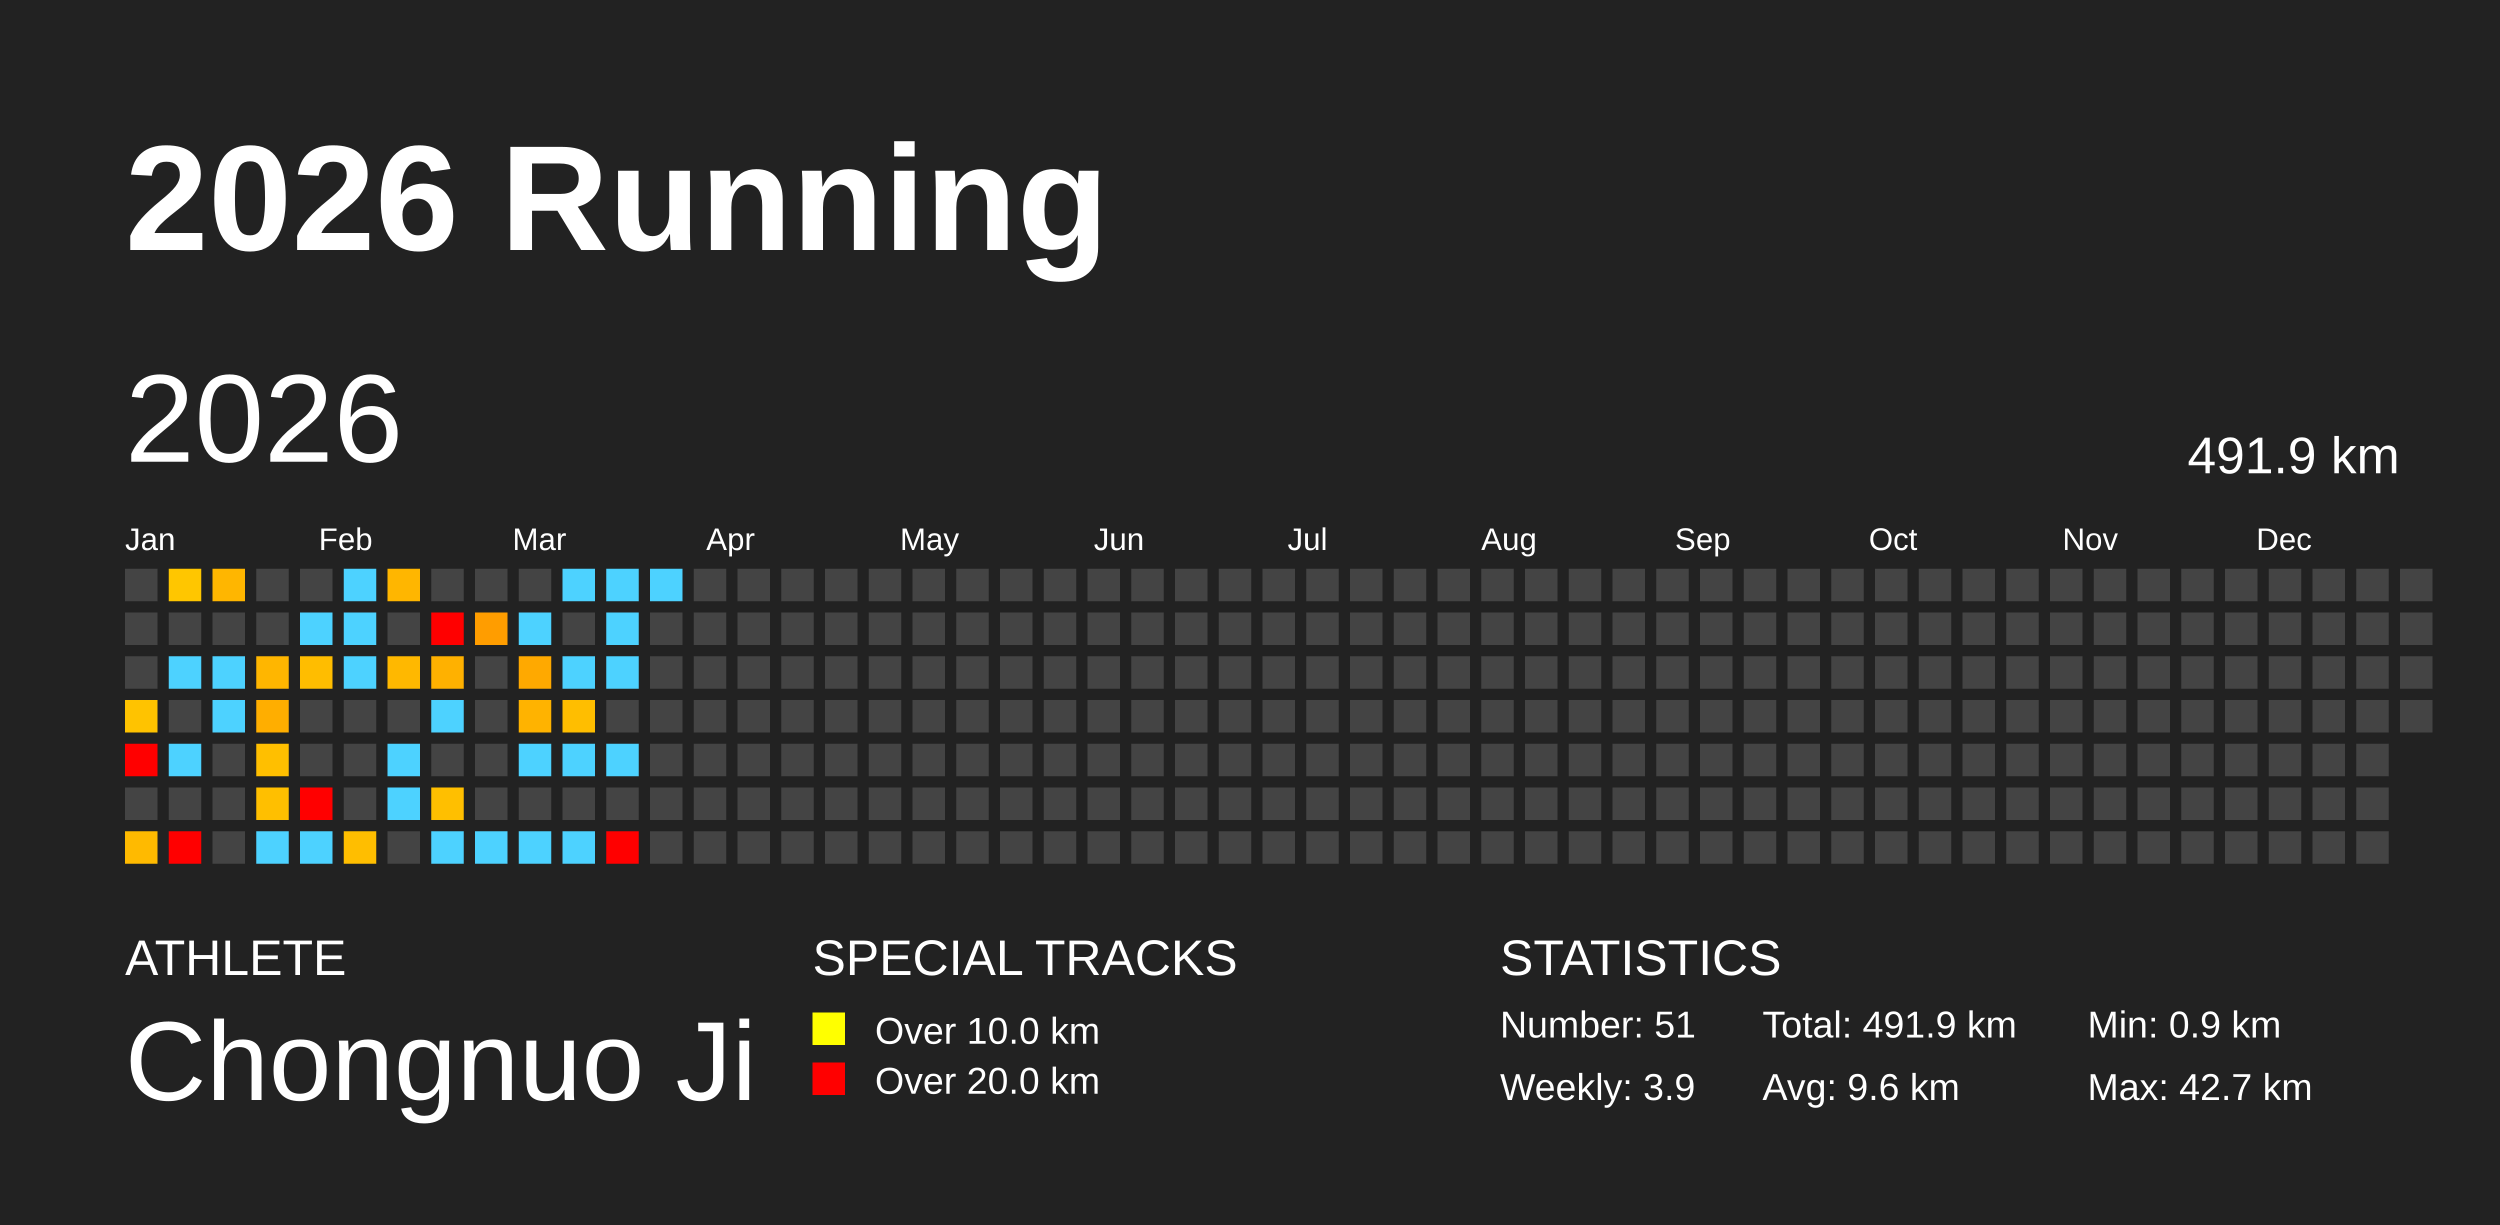
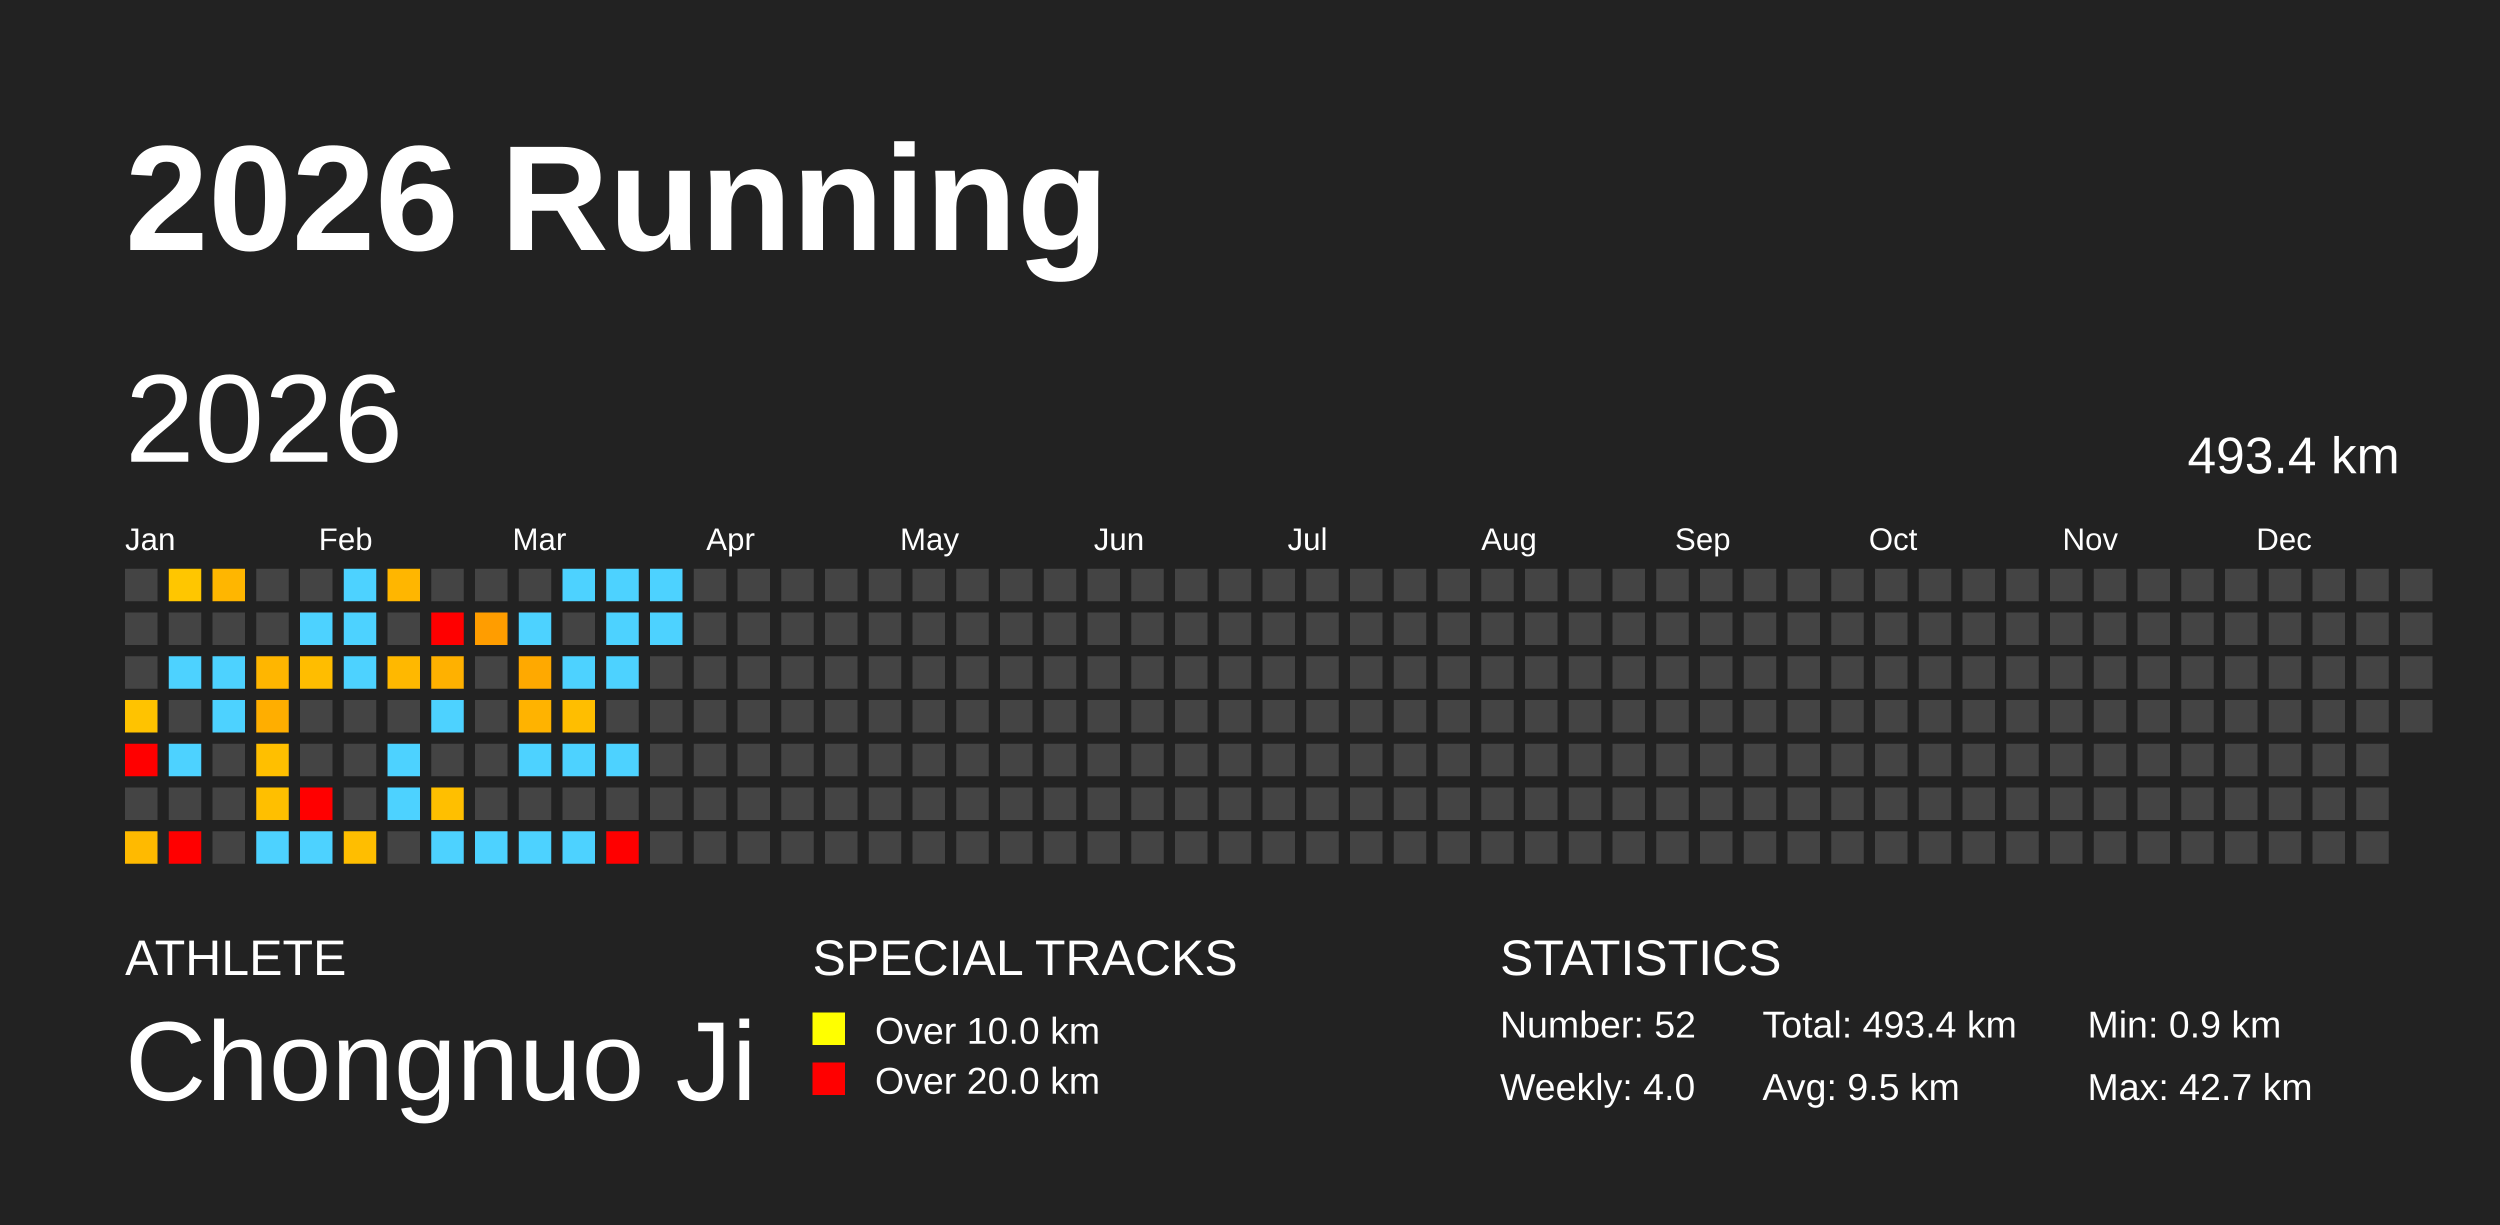
<svg xmlns="http://www.w3.org/2000/svg" baseProfile="full" height="98mm" version="1.1" viewBox="0,0,200,98" width="200mm">
  <defs />
  <rect fill="#222222" height="98" width="200" x="0" y="0" />
  <text fill="#FFFFFF" style="font-size:12px; font-family:Arial; font-weight:bold;" x="10" y="20">2026 Running</text>
  <text fill="#FFFFFF" style="font-size:4px; font-family:Arial" x="10" y="78">ATHLETE</text>
  <text fill="#FFFFFF" style="font-size:9px; font-family:Arial" x="10" y="88">Chongnuo Ji</text>
  <text fill="#FFFFFF" style="font-size:4px; font-family:Arial" x="65" y="78">SPECIAL TRACKS</text>
  <rect fill="yellow" height="2.6" width="2.6" x="65" y="81" />
  <text fill="#FFFFFF" style="font-size:3px; font-family:Arial" x="70" y="83.5">Over 10.0 km</text>
  <rect fill="red" height="2.6" width="2.6" x="65" y="85" />
  <text fill="#FFFFFF" style="font-size:3px; font-family:Arial" x="70" y="87.5">Over 20.0 km</text>
  <text fill="#FFFFFF" style="font-size:4px; font-family:Arial" x="120" y="78">STATISTICS</text>
-   <text fill="#FFFFFF" style="font-size:3px; font-family:Arial" x="120" y="83">Number: 51</text>
-   <text fill="#FFFFFF" style="font-size:3px; font-family:Arial" x="120" y="88">Weekly: 3.9</text>
-   <text fill="#FFFFFF" style="font-size:3px; font-family:Arial" x="141" y="83">Total: 491.9 km</text>
-   <text fill="#FFFFFF" style="font-size:3px; font-family:Arial" x="141" y="88">Avg: 9.6 km</text>
+   <text fill="#FFFFFF" style="font-size:3px; font-family:Arial" x="120" y="83">Number: 52</text>
+   <text fill="#FFFFFF" style="font-size:3px; font-family:Arial" x="120" y="88">Weekly: 4.0</text>
+   <text fill="#FFFFFF" style="font-size:3px; font-family:Arial" x="141" y="83">Total: 493.4 km</text>
+   <text fill="#FFFFFF" style="font-size:3px; font-family:Arial" x="141" y="88">Avg: 9.5 km</text>
  <text fill="#FFFFFF" style="font-size:3px; font-family:Arial" x="167" y="83">Min: 0.9 km</text>
  <text fill="#FFFFFF" style="font-size:3px; font-family:Arial" x="167" y="88">Max: 42.7 km</text>
  <text dominant-baseline="hanging" fill="#FFFFFF" style="font-size:10.0px; font-family:Arial;" x="10" y="30">2026</text>
-   <text dominant-baseline="hanging" fill="#FFFFFF" style="font-size:4.125px; font-family:Arial;" x="175" y="35">491.9 km</text>
+   <text dominant-baseline="hanging" fill="#FFFFFF" style="font-size:4.125px; font-family:Arial;" x="175" y="35">493.4 km</text>
  <text fill="#FFFFFF" style="font-size:2.5px; font-family:Arial" x="10.0" y="44">Jan</text>
  <text fill="#FFFFFF" style="font-size:2.5px; font-family:Arial" x="25.5" y="44">Feb</text>
  <text fill="#FFFFFF" style="font-size:2.5px; font-family:Arial" x="41.0" y="44">Mar</text>
  <text fill="#FFFFFF" style="font-size:2.5px; font-family:Arial" x="56.5" y="44">Apr</text>
  <text fill="#FFFFFF" style="font-size:2.5px; font-family:Arial" x="72.0" y="44">May</text>
  <text fill="#FFFFFF" style="font-size:2.5px; font-family:Arial" x="87.5" y="44">Jun</text>
  <text fill="#FFFFFF" style="font-size:2.5px; font-family:Arial" x="103.0" y="44">Jul</text>
  <text fill="#FFFFFF" style="font-size:2.5px; font-family:Arial" x="118.5" y="44">Aug</text>
  <text fill="#FFFFFF" style="font-size:2.5px; font-family:Arial" x="134.0" y="44">Sep</text>
  <text fill="#FFFFFF" style="font-size:2.5px; font-family:Arial" x="149.5" y="44">Oct</text>
  <text fill="#FFFFFF" style="font-size:2.5px; font-family:Arial" x="165.0" y="44">Nov</text>
  <text fill="#FFFFFF" style="font-size:2.5px; font-family:Arial" x="180.5" y="44">Dec</text>
  <rect fill="#444444" height="2.6" width="2.6" x="10.0" y="45.5" />
  <rect fill="#444444" height="2.6" width="2.6" x="10.0" y="49.0" />
  <rect fill="#444444" height="2.6" width="2.6" x="10.0" y="52.5" />
  <rect fill="#ffc300" height="2.6" width="2.6" x="10.0" y="56.0" />
  <rect fill="red" height="2.6" width="2.6" x="10.0" y="59.5" />
  <rect fill="#444444" height="2.6" width="2.6" x="10.0" y="63.0" />
  <rect fill="#ffba00" height="2.6" width="2.6" x="10.0" y="66.5" />
  <rect fill="#ffc600" height="2.6" width="2.6" x="13.5" y="45.5" />
  <rect fill="#444444" height="2.6" width="2.6" x="13.5" y="49.0" />
  <rect fill="#4dd2ff" height="2.6" width="2.6" x="13.5" y="52.5" />
  <rect fill="#444444" height="2.6" width="2.6" x="13.5" y="56.0" />
  <rect fill="#4dd2ff" height="2.6" width="2.6" x="13.5" y="59.5" />
  <rect fill="#444444" height="2.6" width="2.6" x="13.5" y="63.0" />
  <rect fill="red" height="2.6" width="2.6" x="13.5" y="66.5" />
  <rect fill="#ffb600" height="2.6" width="2.6" x="17.0" y="45.5" />
  <rect fill="#444444" height="2.6" width="2.6" x="17.0" y="49.0" />
  <rect fill="#4dd2ff" height="2.6" width="2.6" x="17.0" y="52.5" />
  <rect fill="#4dd2ff" height="2.6" width="2.6" x="17.0" y="56.0" />
  <rect fill="#444444" height="2.6" width="2.6" x="17.0" y="59.5" />
  <rect fill="#444444" height="2.6" width="2.6" x="17.0" y="63.0" />
  <rect fill="#444444" height="2.6" width="2.6" x="17.0" y="66.5" />
  <rect fill="#444444" height="2.6" width="2.6" x="20.5" y="45.5" />
  <rect fill="#444444" height="2.6" width="2.6" x="20.5" y="49.0" />
  <rect fill="#ffb600" height="2.6" width="2.6" x="20.5" y="52.5" />
  <rect fill="#ffae00" height="2.6" width="2.6" x="20.5" y="56.0" />
  <rect fill="#ffbf00" height="2.6" width="2.6" x="20.5" y="59.5" />
  <rect fill="#ffbf00" height="2.6" width="2.6" x="20.5" y="63.0" />
  <rect fill="#4dd2ff" height="2.6" width="2.6" x="20.5" y="66.5" />
  <rect fill="#444444" height="2.6" width="2.6" x="24.0" y="45.5" />
  <rect fill="#4dd2ff" height="2.6" width="2.6" x="24.0" y="49.0" />
  <rect fill="#ffbd00" height="2.6" width="2.6" x="24.0" y="52.5" />
  <rect fill="#444444" height="2.6" width="2.6" x="24.0" y="56.0" />
  <rect fill="#444444" height="2.6" width="2.6" x="24.0" y="59.5" />
  <rect fill="red" height="2.6" width="2.6" x="24.0" y="63.0" />
  <rect fill="#4dd2ff" height="2.6" width="2.6" x="24.0" y="66.5" />
  <rect fill="#4dd2ff" height="2.6" width="2.6" x="27.5" y="45.5" />
  <rect fill="#4dd2ff" height="2.6" width="2.6" x="27.5" y="49.0" />
  <rect fill="#4dd2ff" height="2.6" width="2.6" x="27.5" y="52.5" />
  <rect fill="#444444" height="2.6" width="2.6" x="27.5" y="56.0" />
  <rect fill="#444444" height="2.6" width="2.6" x="27.5" y="59.5" />
  <rect fill="#444444" height="2.6" width="2.6" x="27.5" y="63.0" />
  <rect fill="#ffbe00" height="2.6" width="2.6" x="27.5" y="66.5" />
  <rect fill="#ffb600" height="2.6" width="2.6" x="31.0" y="45.5" />
  <rect fill="#444444" height="2.6" width="2.6" x="31.0" y="49.0" />
  <rect fill="#ffb800" height="2.6" width="2.6" x="31.0" y="52.5" />
  <rect fill="#444444" height="2.6" width="2.6" x="31.0" y="56.0" />
  <rect fill="#4dd2ff" height="2.6" width="2.6" x="31.0" y="59.5" />
  <rect fill="#4dd2ff" height="2.6" width="2.6" x="31.0" y="63.0" />
  <rect fill="#444444" height="2.6" width="2.6" x="31.0" y="66.5" />
  <rect fill="#444444" height="2.6" width="2.6" x="34.5" y="45.5" />
  <rect fill="red" height="2.6" width="2.6" x="34.5" y="49.0" />
  <rect fill="#ffb100" height="2.6" width="2.6" x="34.5" y="52.5" />
  <rect fill="#4dd2ff" height="2.6" width="2.6" x="34.5" y="56.0" />
  <rect fill="#444444" height="2.6" width="2.6" x="34.5" y="59.5" />
  <rect fill="#ffbf00" height="2.6" width="2.6" x="34.5" y="63.0" />
  <rect fill="#4dd2ff" height="2.6" width="2.6" x="34.5" y="66.5" />
  <rect fill="#444444" height="2.6" width="2.6" x="38.0" y="45.5" />
  <rect fill="#ff9d00" height="2.6" width="2.6" x="38.0" y="49.0" />
  <rect fill="#444444" height="2.6" width="2.6" x="38.0" y="52.5" />
  <rect fill="#444444" height="2.6" width="2.6" x="38.0" y="56.0" />
  <rect fill="#444444" height="2.6" width="2.6" x="38.0" y="59.5" />
  <rect fill="#444444" height="2.6" width="2.6" x="38.0" y="63.0" />
  <rect fill="#4dd2ff" height="2.6" width="2.6" x="38.0" y="66.5" />
  <rect fill="#444444" height="2.6" width="2.6" x="41.5" y="45.5" />
  <rect fill="#4dd2ff" height="2.6" width="2.6" x="41.5" y="49.0" />
  <rect fill="#ffa900" height="2.6" width="2.6" x="41.5" y="52.5" />
  <rect fill="#ffb300" height="2.6" width="2.6" x="41.5" y="56.0" />
  <rect fill="#4dd2ff" height="2.6" width="2.6" x="41.5" y="59.5" />
  <rect fill="#444444" height="2.6" width="2.6" x="41.5" y="63.0" />
  <rect fill="#4dd2ff" height="2.6" width="2.6" x="41.5" y="66.5" />
  <rect fill="#4dd2ff" height="2.6" width="2.6" x="45.0" y="45.5" />
  <rect fill="#444444" height="2.6" width="2.6" x="45.0" y="49.0" />
  <rect fill="#4dd2ff" height="2.6" width="2.6" x="45.0" y="52.5" />
  <rect fill="#ffbe00" height="2.6" width="2.6" x="45.0" y="56.0" />
  <rect fill="#4dd2ff" height="2.6" width="2.6" x="45.0" y="59.5" />
  <rect fill="#444444" height="2.6" width="2.6" x="45.0" y="63.0" />
  <rect fill="#4dd2ff" height="2.6" width="2.6" x="45.0" y="66.5" />
  <rect fill="#4dd2ff" height="2.6" width="2.6" x="48.5" y="45.5" />
  <rect fill="#4dd2ff" height="2.6" width="2.6" x="48.5" y="49.0" />
  <rect fill="#4dd2ff" height="2.6" width="2.6" x="48.5" y="52.5" />
  <rect fill="#444444" height="2.6" width="2.6" x="48.5" y="56.0" />
  <rect fill="#4dd2ff" height="2.6" width="2.6" x="48.5" y="59.5" />
  <rect fill="#444444" height="2.6" width="2.6" x="48.5" y="63.0" />
  <rect fill="red" height="2.6" width="2.6" x="48.5" y="66.5" />
  <rect fill="#4dd2ff" height="2.6" width="2.6" x="52.0" y="45.5" />
-   <rect fill="#444444" height="2.6" width="2.6" x="52.0" y="49.0" />
+   <rect fill="#4dd2ff" height="2.6" width="2.6" x="52.0" y="49.0" />
  <rect fill="#444444" height="2.6" width="2.6" x="52.0" y="52.5" />
  <rect fill="#444444" height="2.6" width="2.6" x="52.0" y="56.0" />
  <rect fill="#444444" height="2.6" width="2.6" x="52.0" y="59.5" />
  <rect fill="#444444" height="2.6" width="2.6" x="52.0" y="63.0" />
  <rect fill="#444444" height="2.6" width="2.6" x="52.0" y="66.5" />
  <rect fill="#444444" height="2.6" width="2.6" x="55.5" y="45.5" />
  <rect fill="#444444" height="2.6" width="2.6" x="55.5" y="49.0" />
  <rect fill="#444444" height="2.6" width="2.6" x="55.5" y="52.5" />
  <rect fill="#444444" height="2.6" width="2.6" x="55.5" y="56.0" />
  <rect fill="#444444" height="2.6" width="2.6" x="55.5" y="59.5" />
  <rect fill="#444444" height="2.6" width="2.6" x="55.5" y="63.0" />
  <rect fill="#444444" height="2.6" width="2.6" x="55.5" y="66.5" />
  <rect fill="#444444" height="2.6" width="2.6" x="59.0" y="45.5" />
  <rect fill="#444444" height="2.6" width="2.6" x="59.0" y="49.0" />
  <rect fill="#444444" height="2.6" width="2.6" x="59.0" y="52.5" />
  <rect fill="#444444" height="2.6" width="2.6" x="59.0" y="56.0" />
  <rect fill="#444444" height="2.6" width="2.6" x="59.0" y="59.5" />
  <rect fill="#444444" height="2.6" width="2.6" x="59.0" y="63.0" />
  <rect fill="#444444" height="2.6" width="2.6" x="59.0" y="66.5" />
  <rect fill="#444444" height="2.6" width="2.6" x="62.5" y="45.5" />
  <rect fill="#444444" height="2.6" width="2.6" x="62.5" y="49.0" />
  <rect fill="#444444" height="2.6" width="2.6" x="62.5" y="52.5" />
  <rect fill="#444444" height="2.6" width="2.6" x="62.5" y="56.0" />
  <rect fill="#444444" height="2.6" width="2.6" x="62.5" y="59.5" />
  <rect fill="#444444" height="2.6" width="2.6" x="62.5" y="63.0" />
  <rect fill="#444444" height="2.6" width="2.6" x="62.5" y="66.5" />
  <rect fill="#444444" height="2.6" width="2.6" x="66.0" y="45.5" />
  <rect fill="#444444" height="2.6" width="2.6" x="66.0" y="49.0" />
  <rect fill="#444444" height="2.6" width="2.6" x="66.0" y="52.5" />
  <rect fill="#444444" height="2.6" width="2.6" x="66.0" y="56.0" />
  <rect fill="#444444" height="2.6" width="2.6" x="66.0" y="59.5" />
  <rect fill="#444444" height="2.6" width="2.6" x="66.0" y="63.0" />
  <rect fill="#444444" height="2.6" width="2.6" x="66.0" y="66.5" />
  <rect fill="#444444" height="2.6" width="2.6" x="69.5" y="45.5" />
  <rect fill="#444444" height="2.6" width="2.6" x="69.5" y="49.0" />
  <rect fill="#444444" height="2.6" width="2.6" x="69.5" y="52.5" />
  <rect fill="#444444" height="2.6" width="2.6" x="69.5" y="56.0" />
  <rect fill="#444444" height="2.6" width="2.6" x="69.5" y="59.5" />
  <rect fill="#444444" height="2.6" width="2.6" x="69.5" y="63.0" />
  <rect fill="#444444" height="2.6" width="2.6" x="69.5" y="66.5" />
  <rect fill="#444444" height="2.6" width="2.6" x="73.0" y="45.5" />
  <rect fill="#444444" height="2.6" width="2.6" x="73.0" y="49.0" />
  <rect fill="#444444" height="2.6" width="2.6" x="73.0" y="52.5" />
  <rect fill="#444444" height="2.6" width="2.6" x="73.0" y="56.0" />
  <rect fill="#444444" height="2.6" width="2.6" x="73.0" y="59.5" />
  <rect fill="#444444" height="2.6" width="2.6" x="73.0" y="63.0" />
  <rect fill="#444444" height="2.6" width="2.6" x="73.0" y="66.5" />
  <rect fill="#444444" height="2.6" width="2.6" x="76.5" y="45.5" />
  <rect fill="#444444" height="2.6" width="2.6" x="76.5" y="49.0" />
  <rect fill="#444444" height="2.6" width="2.6" x="76.5" y="52.5" />
  <rect fill="#444444" height="2.6" width="2.6" x="76.5" y="56.0" />
  <rect fill="#444444" height="2.6" width="2.6" x="76.5" y="59.5" />
  <rect fill="#444444" height="2.6" width="2.6" x="76.5" y="63.0" />
  <rect fill="#444444" height="2.6" width="2.6" x="76.5" y="66.5" />
  <rect fill="#444444" height="2.6" width="2.6" x="80.0" y="45.5" />
  <rect fill="#444444" height="2.6" width="2.6" x="80.0" y="49.0" />
  <rect fill="#444444" height="2.6" width="2.6" x="80.0" y="52.5" />
  <rect fill="#444444" height="2.6" width="2.6" x="80.0" y="56.0" />
  <rect fill="#444444" height="2.6" width="2.6" x="80.0" y="59.5" />
  <rect fill="#444444" height="2.6" width="2.6" x="80.0" y="63.0" />
  <rect fill="#444444" height="2.6" width="2.6" x="80.0" y="66.5" />
  <rect fill="#444444" height="2.6" width="2.6" x="83.5" y="45.5" />
  <rect fill="#444444" height="2.6" width="2.6" x="83.5" y="49.0" />
  <rect fill="#444444" height="2.6" width="2.6" x="83.5" y="52.5" />
  <rect fill="#444444" height="2.6" width="2.6" x="83.5" y="56.0" />
  <rect fill="#444444" height="2.6" width="2.6" x="83.5" y="59.5" />
  <rect fill="#444444" height="2.6" width="2.6" x="83.5" y="63.0" />
  <rect fill="#444444" height="2.6" width="2.6" x="83.5" y="66.5" />
  <rect fill="#444444" height="2.6" width="2.6" x="87.0" y="45.5" />
  <rect fill="#444444" height="2.6" width="2.6" x="87.0" y="49.0" />
  <rect fill="#444444" height="2.6" width="2.6" x="87.0" y="52.5" />
  <rect fill="#444444" height="2.6" width="2.6" x="87.0" y="56.0" />
  <rect fill="#444444" height="2.6" width="2.6" x="87.0" y="59.5" />
  <rect fill="#444444" height="2.6" width="2.6" x="87.0" y="63.0" />
  <rect fill="#444444" height="2.6" width="2.6" x="87.0" y="66.5" />
  <rect fill="#444444" height="2.6" width="2.6" x="90.5" y="45.5" />
  <rect fill="#444444" height="2.6" width="2.6" x="90.5" y="49.0" />
  <rect fill="#444444" height="2.6" width="2.6" x="90.5" y="52.5" />
  <rect fill="#444444" height="2.6" width="2.6" x="90.5" y="56.0" />
  <rect fill="#444444" height="2.6" width="2.6" x="90.5" y="59.5" />
  <rect fill="#444444" height="2.6" width="2.6" x="90.5" y="63.0" />
  <rect fill="#444444" height="2.6" width="2.6" x="90.5" y="66.5" />
  <rect fill="#444444" height="2.6" width="2.6" x="94.0" y="45.5" />
  <rect fill="#444444" height="2.6" width="2.6" x="94.0" y="49.0" />
  <rect fill="#444444" height="2.6" width="2.6" x="94.0" y="52.5" />
  <rect fill="#444444" height="2.6" width="2.6" x="94.0" y="56.0" />
  <rect fill="#444444" height="2.6" width="2.6" x="94.0" y="59.5" />
  <rect fill="#444444" height="2.6" width="2.6" x="94.0" y="63.0" />
  <rect fill="#444444" height="2.6" width="2.6" x="94.0" y="66.5" />
  <rect fill="#444444" height="2.6" width="2.6" x="97.5" y="45.5" />
  <rect fill="#444444" height="2.6" width="2.6" x="97.5" y="49.0" />
  <rect fill="#444444" height="2.6" width="2.6" x="97.5" y="52.5" />
  <rect fill="#444444" height="2.6" width="2.6" x="97.5" y="56.0" />
  <rect fill="#444444" height="2.6" width="2.6" x="97.5" y="59.5" />
  <rect fill="#444444" height="2.6" width="2.6" x="97.5" y="63.0" />
  <rect fill="#444444" height="2.6" width="2.6" x="97.5" y="66.5" />
  <rect fill="#444444" height="2.6" width="2.6" x="101.0" y="45.5" />
  <rect fill="#444444" height="2.6" width="2.6" x="101.0" y="49.0" />
  <rect fill="#444444" height="2.6" width="2.6" x="101.0" y="52.5" />
  <rect fill="#444444" height="2.6" width="2.6" x="101.0" y="56.0" />
  <rect fill="#444444" height="2.6" width="2.6" x="101.0" y="59.5" />
  <rect fill="#444444" height="2.6" width="2.6" x="101.0" y="63.0" />
  <rect fill="#444444" height="2.6" width="2.6" x="101.0" y="66.5" />
  <rect fill="#444444" height="2.6" width="2.6" x="104.5" y="45.5" />
  <rect fill="#444444" height="2.6" width="2.6" x="104.5" y="49.0" />
  <rect fill="#444444" height="2.6" width="2.6" x="104.5" y="52.5" />
  <rect fill="#444444" height="2.6" width="2.6" x="104.5" y="56.0" />
  <rect fill="#444444" height="2.6" width="2.6" x="104.5" y="59.5" />
  <rect fill="#444444" height="2.6" width="2.6" x="104.5" y="63.0" />
  <rect fill="#444444" height="2.6" width="2.6" x="104.5" y="66.5" />
  <rect fill="#444444" height="2.6" width="2.6" x="108.0" y="45.5" />
  <rect fill="#444444" height="2.6" width="2.6" x="108.0" y="49.0" />
  <rect fill="#444444" height="2.6" width="2.6" x="108.0" y="52.5" />
  <rect fill="#444444" height="2.6" width="2.6" x="108.0" y="56.0" />
  <rect fill="#444444" height="2.6" width="2.6" x="108.0" y="59.5" />
  <rect fill="#444444" height="2.6" width="2.6" x="108.0" y="63.0" />
  <rect fill="#444444" height="2.6" width="2.6" x="108.0" y="66.5" />
  <rect fill="#444444" height="2.6" width="2.6" x="111.5" y="45.5" />
  <rect fill="#444444" height="2.6" width="2.6" x="111.5" y="49.0" />
  <rect fill="#444444" height="2.6" width="2.6" x="111.5" y="52.5" />
  <rect fill="#444444" height="2.6" width="2.6" x="111.5" y="56.0" />
  <rect fill="#444444" height="2.6" width="2.6" x="111.5" y="59.5" />
  <rect fill="#444444" height="2.6" width="2.6" x="111.5" y="63.0" />
  <rect fill="#444444" height="2.6" width="2.6" x="111.5" y="66.5" />
  <rect fill="#444444" height="2.6" width="2.6" x="115.0" y="45.5" />
  <rect fill="#444444" height="2.6" width="2.6" x="115.0" y="49.0" />
  <rect fill="#444444" height="2.6" width="2.6" x="115.0" y="52.5" />
  <rect fill="#444444" height="2.6" width="2.6" x="115.0" y="56.0" />
  <rect fill="#444444" height="2.6" width="2.6" x="115.0" y="59.5" />
  <rect fill="#444444" height="2.6" width="2.6" x="115.0" y="63.0" />
  <rect fill="#444444" height="2.6" width="2.6" x="115.0" y="66.5" />
  <rect fill="#444444" height="2.6" width="2.6" x="118.5" y="45.5" />
  <rect fill="#444444" height="2.6" width="2.6" x="118.5" y="49.0" />
  <rect fill="#444444" height="2.6" width="2.6" x="118.5" y="52.5" />
  <rect fill="#444444" height="2.6" width="2.6" x="118.5" y="56.0" />
  <rect fill="#444444" height="2.6" width="2.6" x="118.5" y="59.5" />
  <rect fill="#444444" height="2.6" width="2.6" x="118.5" y="63.0" />
  <rect fill="#444444" height="2.6" width="2.6" x="118.5" y="66.5" />
  <rect fill="#444444" height="2.6" width="2.6" x="122.0" y="45.5" />
  <rect fill="#444444" height="2.6" width="2.6" x="122.0" y="49.0" />
  <rect fill="#444444" height="2.6" width="2.6" x="122.0" y="52.5" />
  <rect fill="#444444" height="2.6" width="2.6" x="122.0" y="56.0" />
  <rect fill="#444444" height="2.6" width="2.6" x="122.0" y="59.5" />
  <rect fill="#444444" height="2.6" width="2.6" x="122.0" y="63.0" />
  <rect fill="#444444" height="2.6" width="2.6" x="122.0" y="66.5" />
  <rect fill="#444444" height="2.6" width="2.6" x="125.5" y="45.5" />
  <rect fill="#444444" height="2.6" width="2.6" x="125.5" y="49.0" />
  <rect fill="#444444" height="2.6" width="2.6" x="125.5" y="52.5" />
  <rect fill="#444444" height="2.6" width="2.6" x="125.5" y="56.0" />
  <rect fill="#444444" height="2.6" width="2.6" x="125.5" y="59.5" />
  <rect fill="#444444" height="2.6" width="2.6" x="125.5" y="63.0" />
  <rect fill="#444444" height="2.6" width="2.6" x="125.5" y="66.5" />
  <rect fill="#444444" height="2.6" width="2.6" x="129.0" y="45.5" />
  <rect fill="#444444" height="2.6" width="2.6" x="129.0" y="49.0" />
  <rect fill="#444444" height="2.6" width="2.6" x="129.0" y="52.5" />
  <rect fill="#444444" height="2.6" width="2.6" x="129.0" y="56.0" />
  <rect fill="#444444" height="2.6" width="2.6" x="129.0" y="59.5" />
  <rect fill="#444444" height="2.6" width="2.6" x="129.0" y="63.0" />
  <rect fill="#444444" height="2.6" width="2.6" x="129.0" y="66.5" />
  <rect fill="#444444" height="2.6" width="2.6" x="132.5" y="45.5" />
  <rect fill="#444444" height="2.6" width="2.6" x="132.5" y="49.0" />
  <rect fill="#444444" height="2.6" width="2.6" x="132.5" y="52.5" />
  <rect fill="#444444" height="2.6" width="2.6" x="132.5" y="56.0" />
  <rect fill="#444444" height="2.6" width="2.6" x="132.5" y="59.5" />
  <rect fill="#444444" height="2.6" width="2.6" x="132.5" y="63.0" />
  <rect fill="#444444" height="2.6" width="2.6" x="132.5" y="66.5" />
  <rect fill="#444444" height="2.6" width="2.6" x="136.0" y="45.5" />
  <rect fill="#444444" height="2.6" width="2.6" x="136.0" y="49.0" />
  <rect fill="#444444" height="2.6" width="2.6" x="136.0" y="52.5" />
  <rect fill="#444444" height="2.6" width="2.6" x="136.0" y="56.0" />
  <rect fill="#444444" height="2.6" width="2.6" x="136.0" y="59.5" />
  <rect fill="#444444" height="2.6" width="2.6" x="136.0" y="63.0" />
  <rect fill="#444444" height="2.6" width="2.6" x="136.0" y="66.5" />
  <rect fill="#444444" height="2.6" width="2.6" x="139.5" y="45.5" />
  <rect fill="#444444" height="2.6" width="2.6" x="139.5" y="49.0" />
  <rect fill="#444444" height="2.6" width="2.6" x="139.5" y="52.5" />
  <rect fill="#444444" height="2.6" width="2.6" x="139.5" y="56.0" />
  <rect fill="#444444" height="2.6" width="2.6" x="139.5" y="59.5" />
  <rect fill="#444444" height="2.6" width="2.6" x="139.5" y="63.0" />
  <rect fill="#444444" height="2.6" width="2.6" x="139.5" y="66.5" />
  <rect fill="#444444" height="2.6" width="2.6" x="143.0" y="45.5" />
  <rect fill="#444444" height="2.6" width="2.6" x="143.0" y="49.0" />
  <rect fill="#444444" height="2.6" width="2.6" x="143.0" y="52.5" />
  <rect fill="#444444" height="2.6" width="2.6" x="143.0" y="56.0" />
  <rect fill="#444444" height="2.6" width="2.6" x="143.0" y="59.5" />
  <rect fill="#444444" height="2.6" width="2.6" x="143.0" y="63.0" />
  <rect fill="#444444" height="2.6" width="2.6" x="143.0" y="66.5" />
  <rect fill="#444444" height="2.6" width="2.6" x="146.5" y="45.5" />
  <rect fill="#444444" height="2.6" width="2.6" x="146.5" y="49.0" />
  <rect fill="#444444" height="2.6" width="2.6" x="146.5" y="52.5" />
  <rect fill="#444444" height="2.6" width="2.6" x="146.5" y="56.0" />
  <rect fill="#444444" height="2.6" width="2.6" x="146.5" y="59.5" />
  <rect fill="#444444" height="2.6" width="2.6" x="146.5" y="63.0" />
  <rect fill="#444444" height="2.6" width="2.6" x="146.5" y="66.5" />
  <rect fill="#444444" height="2.6" width="2.6" x="150.0" y="45.5" />
  <rect fill="#444444" height="2.6" width="2.6" x="150.0" y="49.0" />
  <rect fill="#444444" height="2.6" width="2.6" x="150.0" y="52.5" />
  <rect fill="#444444" height="2.6" width="2.6" x="150.0" y="56.0" />
  <rect fill="#444444" height="2.6" width="2.6" x="150.0" y="59.5" />
  <rect fill="#444444" height="2.6" width="2.6" x="150.0" y="63.0" />
  <rect fill="#444444" height="2.6" width="2.6" x="150.0" y="66.5" />
  <rect fill="#444444" height="2.6" width="2.6" x="153.5" y="45.5" />
  <rect fill="#444444" height="2.6" width="2.6" x="153.5" y="49.0" />
  <rect fill="#444444" height="2.6" width="2.6" x="153.5" y="52.5" />
  <rect fill="#444444" height="2.6" width="2.6" x="153.5" y="56.0" />
  <rect fill="#444444" height="2.6" width="2.6" x="153.5" y="59.5" />
  <rect fill="#444444" height="2.6" width="2.6" x="153.5" y="63.0" />
  <rect fill="#444444" height="2.6" width="2.6" x="153.5" y="66.5" />
  <rect fill="#444444" height="2.6" width="2.6" x="157.0" y="45.5" />
  <rect fill="#444444" height="2.6" width="2.6" x="157.0" y="49.0" />
  <rect fill="#444444" height="2.6" width="2.6" x="157.0" y="52.5" />
  <rect fill="#444444" height="2.6" width="2.6" x="157.0" y="56.0" />
  <rect fill="#444444" height="2.6" width="2.6" x="157.0" y="59.5" />
  <rect fill="#444444" height="2.6" width="2.6" x="157.0" y="63.0" />
  <rect fill="#444444" height="2.6" width="2.6" x="157.0" y="66.5" />
  <rect fill="#444444" height="2.6" width="2.6" x="160.5" y="45.5" />
  <rect fill="#444444" height="2.6" width="2.6" x="160.5" y="49.0" />
  <rect fill="#444444" height="2.6" width="2.6" x="160.5" y="52.5" />
  <rect fill="#444444" height="2.6" width="2.6" x="160.5" y="56.0" />
  <rect fill="#444444" height="2.6" width="2.6" x="160.5" y="59.5" />
  <rect fill="#444444" height="2.6" width="2.6" x="160.5" y="63.0" />
  <rect fill="#444444" height="2.6" width="2.6" x="160.5" y="66.5" />
  <rect fill="#444444" height="2.6" width="2.6" x="164.0" y="45.5" />
  <rect fill="#444444" height="2.6" width="2.6" x="164.0" y="49.0" />
  <rect fill="#444444" height="2.6" width="2.6" x="164.0" y="52.5" />
  <rect fill="#444444" height="2.6" width="2.6" x="164.0" y="56.0" />
  <rect fill="#444444" height="2.6" width="2.6" x="164.0" y="59.5" />
  <rect fill="#444444" height="2.6" width="2.6" x="164.0" y="63.0" />
  <rect fill="#444444" height="2.6" width="2.6" x="164.0" y="66.5" />
  <rect fill="#444444" height="2.6" width="2.6" x="167.5" y="45.5" />
  <rect fill="#444444" height="2.6" width="2.6" x="167.5" y="49.0" />
  <rect fill="#444444" height="2.6" width="2.6" x="167.5" y="52.5" />
  <rect fill="#444444" height="2.6" width="2.6" x="167.5" y="56.0" />
  <rect fill="#444444" height="2.6" width="2.6" x="167.5" y="59.5" />
  <rect fill="#444444" height="2.6" width="2.6" x="167.5" y="63.0" />
  <rect fill="#444444" height="2.6" width="2.6" x="167.5" y="66.5" />
  <rect fill="#444444" height="2.6" width="2.6" x="171.0" y="45.5" />
  <rect fill="#444444" height="2.6" width="2.6" x="171.0" y="49.0" />
  <rect fill="#444444" height="2.6" width="2.6" x="171.0" y="52.5" />
  <rect fill="#444444" height="2.6" width="2.6" x="171.0" y="56.0" />
  <rect fill="#444444" height="2.6" width="2.6" x="171.0" y="59.5" />
  <rect fill="#444444" height="2.6" width="2.6" x="171.0" y="63.0" />
  <rect fill="#444444" height="2.6" width="2.6" x="171.0" y="66.5" />
  <rect fill="#444444" height="2.6" width="2.6" x="174.5" y="45.5" />
  <rect fill="#444444" height="2.6" width="2.6" x="174.5" y="49.0" />
  <rect fill="#444444" height="2.6" width="2.6" x="174.5" y="52.5" />
  <rect fill="#444444" height="2.6" width="2.6" x="174.5" y="56.0" />
  <rect fill="#444444" height="2.6" width="2.6" x="174.5" y="59.5" />
  <rect fill="#444444" height="2.6" width="2.6" x="174.5" y="63.0" />
  <rect fill="#444444" height="2.6" width="2.6" x="174.5" y="66.5" />
  <rect fill="#444444" height="2.6" width="2.6" x="178.0" y="45.5" />
  <rect fill="#444444" height="2.6" width="2.6" x="178.0" y="49.0" />
  <rect fill="#444444" height="2.6" width="2.6" x="178.0" y="52.5" />
  <rect fill="#444444" height="2.6" width="2.6" x="178.0" y="56.0" />
  <rect fill="#444444" height="2.6" width="2.6" x="178.0" y="59.5" />
  <rect fill="#444444" height="2.6" width="2.6" x="178.0" y="63.0" />
  <rect fill="#444444" height="2.6" width="2.6" x="178.0" y="66.5" />
  <rect fill="#444444" height="2.6" width="2.6" x="181.5" y="45.5" />
  <rect fill="#444444" height="2.6" width="2.6" x="181.5" y="49.0" />
  <rect fill="#444444" height="2.6" width="2.6" x="181.5" y="52.5" />
  <rect fill="#444444" height="2.6" width="2.6" x="181.5" y="56.0" />
  <rect fill="#444444" height="2.6" width="2.6" x="181.5" y="59.5" />
  <rect fill="#444444" height="2.6" width="2.6" x="181.5" y="63.0" />
  <rect fill="#444444" height="2.6" width="2.6" x="181.5" y="66.5" />
  <rect fill="#444444" height="2.6" width="2.6" x="185.0" y="45.5" />
  <rect fill="#444444" height="2.6" width="2.6" x="185.0" y="49.0" />
  <rect fill="#444444" height="2.6" width="2.6" x="185.0" y="52.5" />
  <rect fill="#444444" height="2.6" width="2.6" x="185.0" y="56.0" />
  <rect fill="#444444" height="2.6" width="2.6" x="185.0" y="59.5" />
  <rect fill="#444444" height="2.6" width="2.6" x="185.0" y="63.0" />
  <rect fill="#444444" height="2.6" width="2.6" x="185.0" y="66.5" />
  <rect fill="#444444" height="2.6" width="2.6" x="188.5" y="45.5" />
  <rect fill="#444444" height="2.6" width="2.6" x="188.5" y="49.0" />
  <rect fill="#444444" height="2.6" width="2.6" x="188.5" y="52.5" />
  <rect fill="#444444" height="2.6" width="2.6" x="188.5" y="56.0" />
  <rect fill="#444444" height="2.6" width="2.6" x="188.5" y="59.5" />
  <rect fill="#444444" height="2.6" width="2.6" x="188.5" y="63.0" />
  <rect fill="#444444" height="2.6" width="2.6" x="188.5" y="66.5" />
  <rect fill="#444444" height="2.6" width="2.6" x="192.0" y="45.5" />
  <rect fill="#444444" height="2.6" width="2.6" x="192.0" y="49.0" />
  <rect fill="#444444" height="2.6" width="2.6" x="192.0" y="52.5" />
  <rect fill="#444444" height="2.6" width="2.6" x="192.0" y="56.0" />
</svg>
